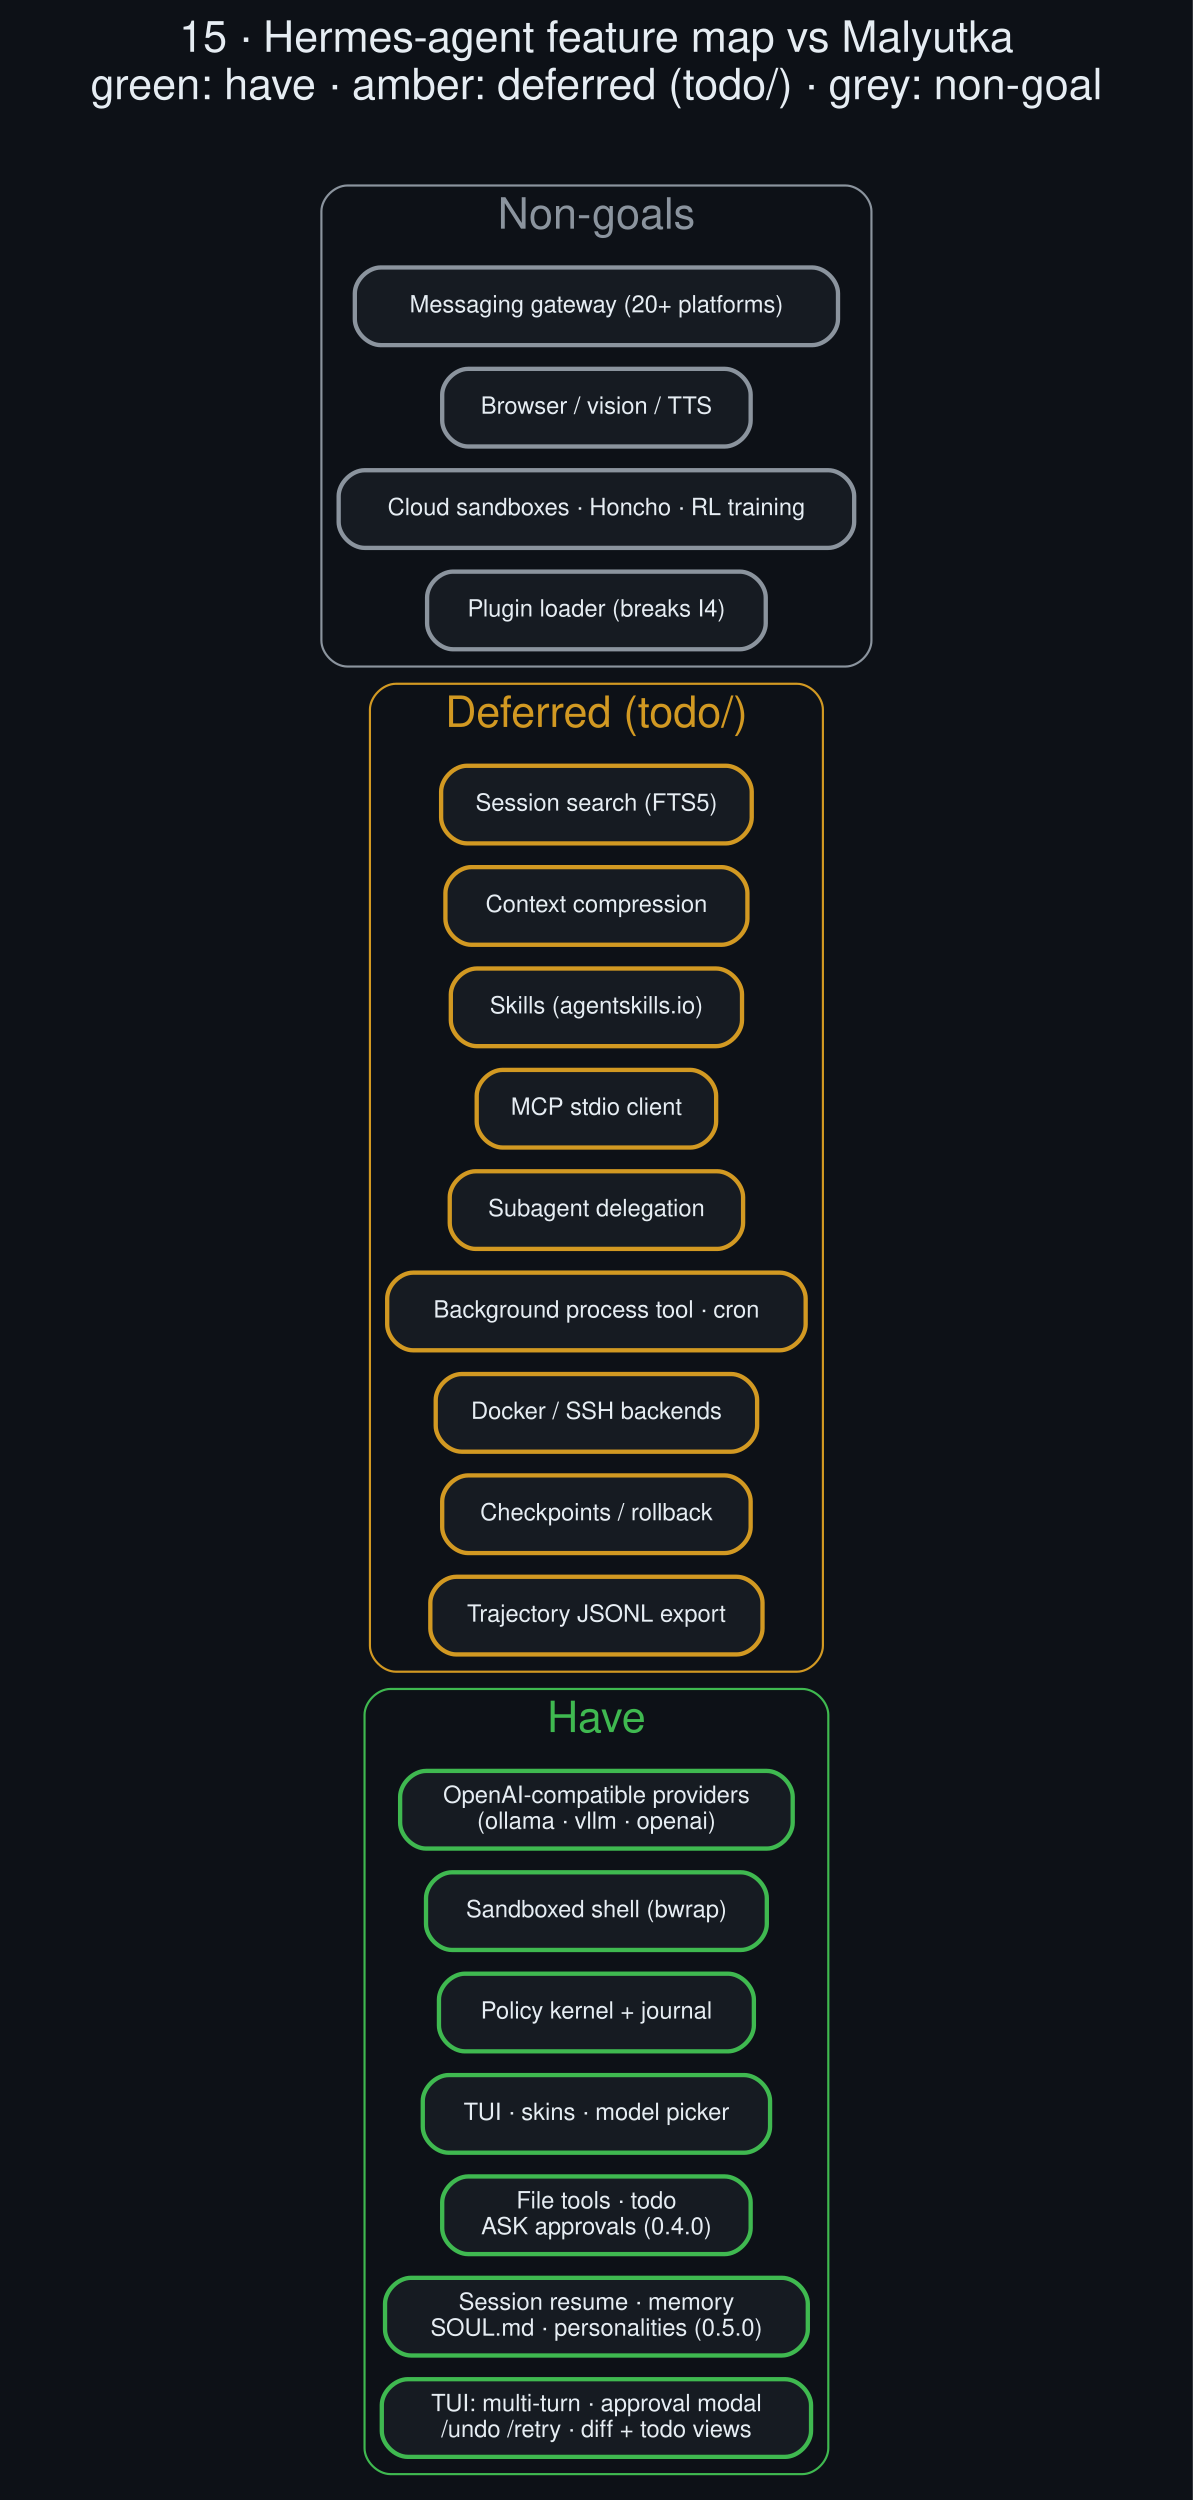
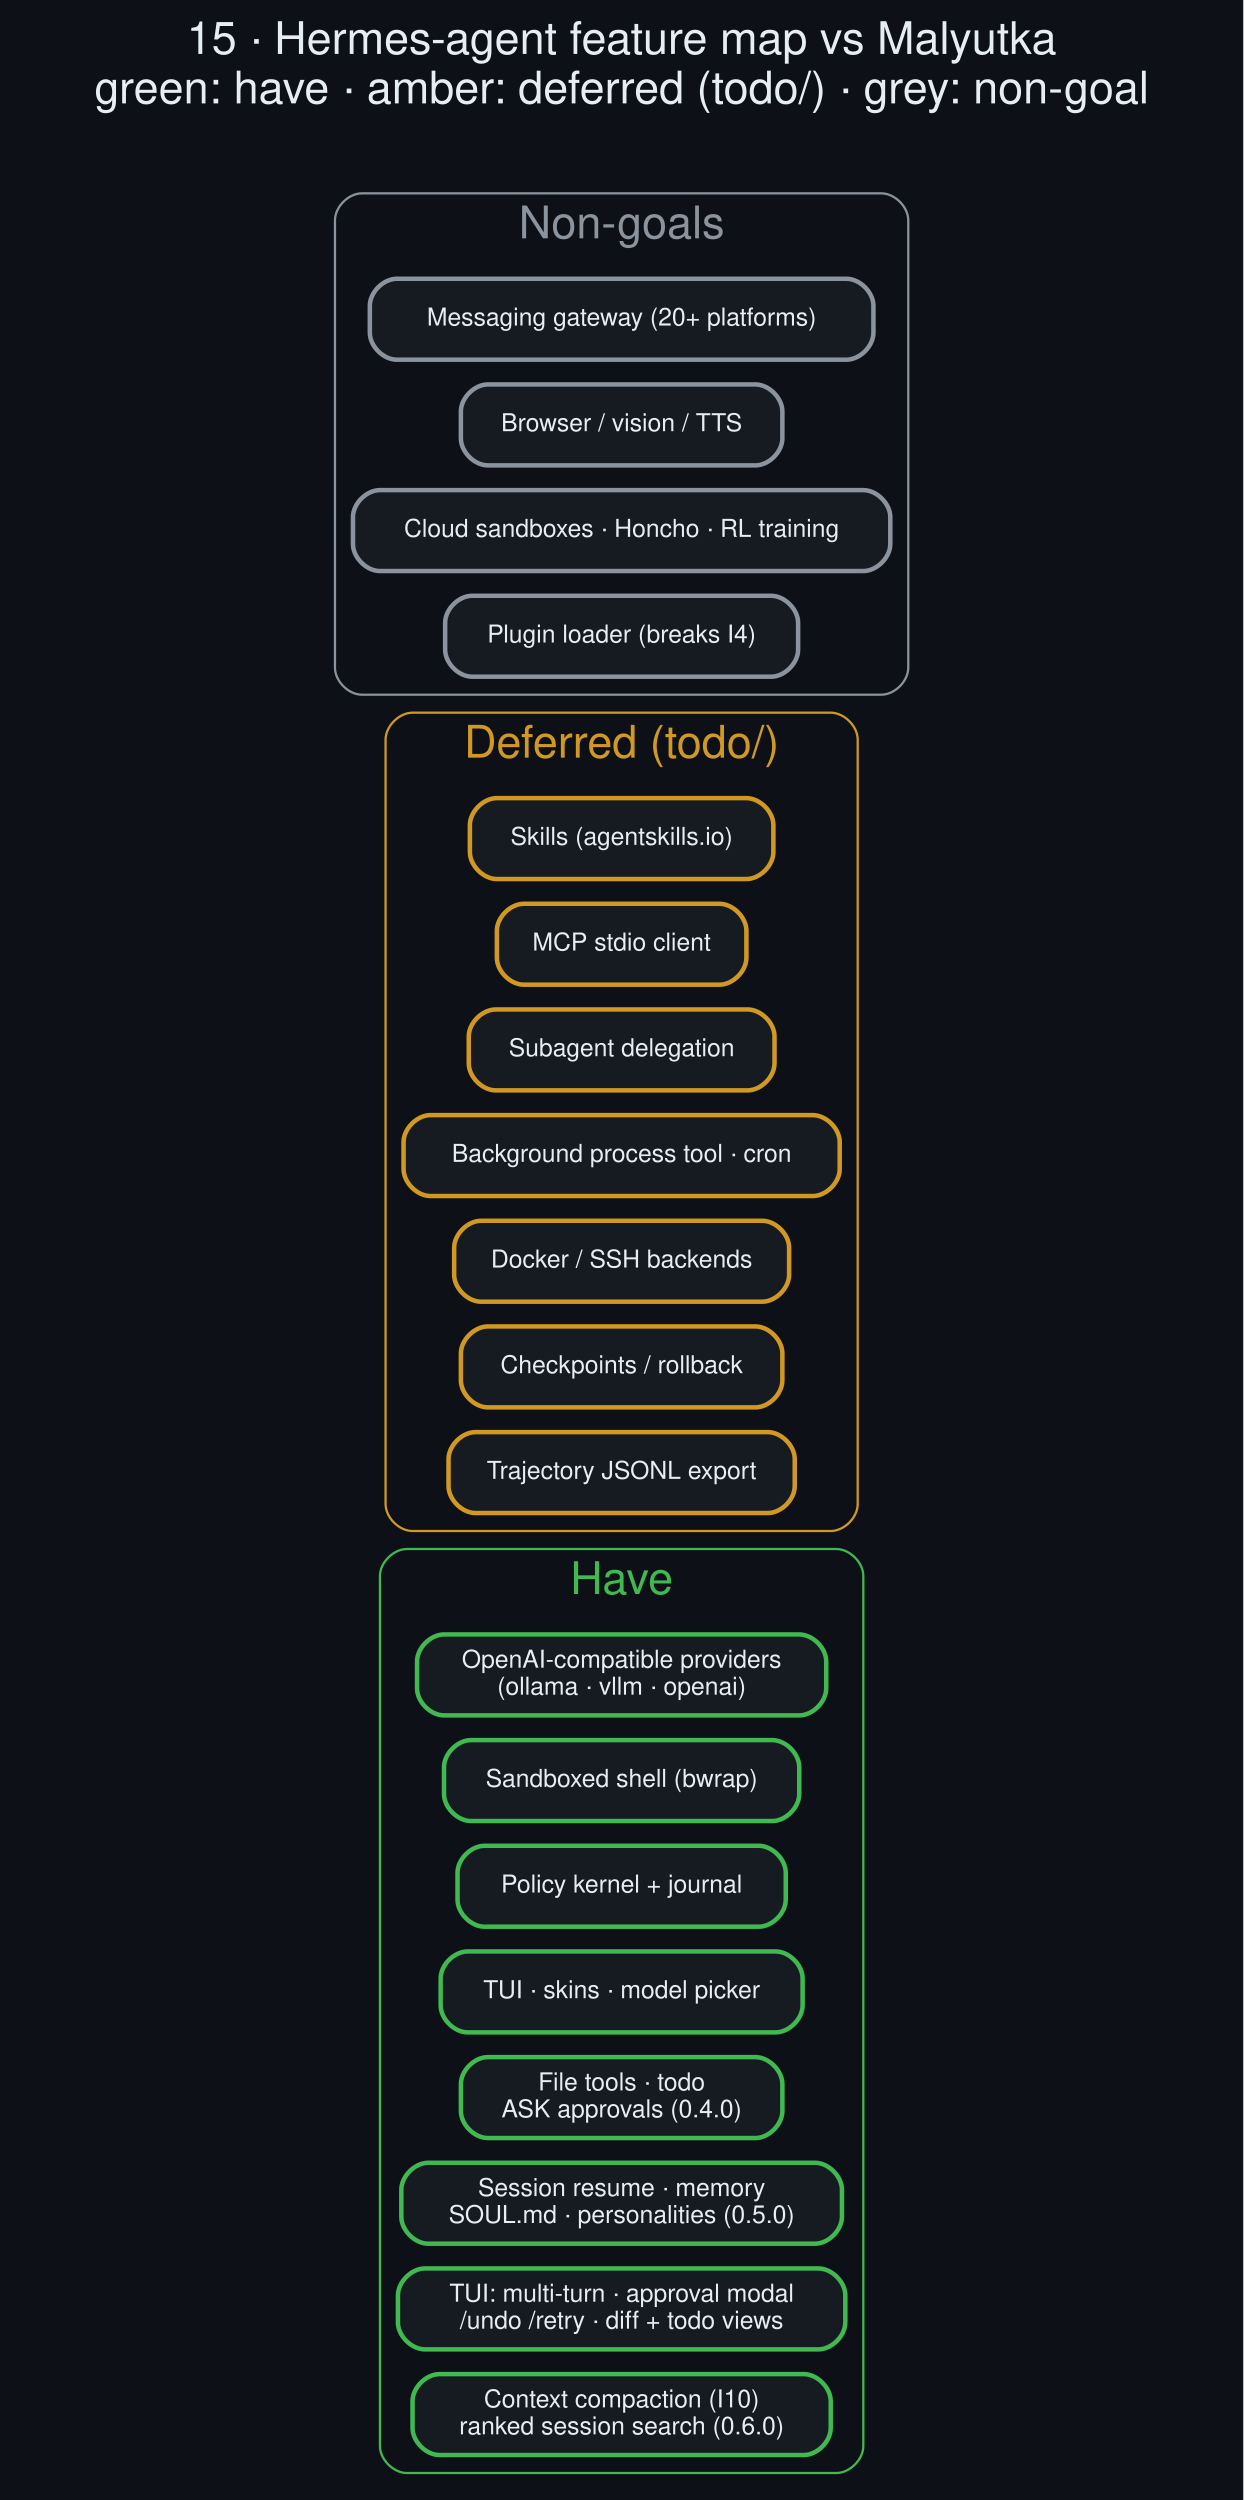
- <svg xmlns="http://www.w3.org/2000/svg" width="553pt" height="1159pt" viewBox="0.00 0.00 553.00 1159.00">
-   <g id="graph0" class="graph" transform="scale(1 1) rotate(0) translate(4 1155)">
-     <polygon fill="#0d1117" stroke="transparent" points="-4,4 -4,-1155 549,-1155 549,4 -4,4" />
-     <text text-anchor="middle" x="272.5" y="-1131" font-family="Helvetica,sans-Serif" font-size="20.00" fill="#e6edf3">15 · Hermes-agent feature map vs Malyutka</text>
-     <text text-anchor="middle" x="272.5" y="-1109" font-family="Helvetica,sans-Serif" font-size="20.00" fill="#e6edf3">green: have · amber: deferred (todo/) · grey: non-goal</text>
-     <text text-anchor="middle" x="272.5" y="-1087" font-family="Helvetica,sans-Serif" font-size="20.00" fill="#e6edf3"> </text>
+ <svg xmlns="http://www.w3.org/2000/svg" width="553pt" height="1112pt" viewBox="0.00 0.00 553.00 1112.00">
+   <g id="graph0" class="graph" transform="scale(1 1) rotate(0) translate(4 1108)">
+     <polygon fill="#0d1117" stroke="transparent" points="-4,4 -4,-1108 549,-1108 549,4 -4,4" />
+     <text text-anchor="middle" x="272.5" y="-1084" font-family="Helvetica,sans-Serif" font-size="20.00" fill="#e6edf3">15 · Hermes-agent feature map vs Malyutka</text>
+     <text text-anchor="middle" x="272.5" y="-1062" font-family="Helvetica,sans-Serif" font-size="20.00" fill="#e6edf3">green: have · amber: deferred (todo/) · grey: non-goal</text>
+     <text text-anchor="middle" x="272.5" y="-1040" font-family="Helvetica,sans-Serif" font-size="20.00" fill="#e6edf3"> </text>
    <g id="clust1" class="cluster">
-       <path fill="#0d1117" stroke="#3fb950" d="M177,-8C177,-8 368,-8 368,-8 374,-8 380,-14 380,-20 380,-20 380,-360 380,-360 380,-366 374,-372 368,-372 368,-372 177,-372 177,-372 171,-372 165,-366 165,-360 165,-360 165,-20 165,-20 165,-14 171,-8 177,-8" />
-       <text text-anchor="middle" x="272.5" y="-352" font-family="Helvetica,sans-Serif" font-size="20.00" fill="#3fb950">Have</text>
+       <path fill="#0d1117" stroke="#3fb950" d="M177,-8C177,-8 368,-8 368,-8 374,-8 380,-14 380,-20 380,-20 380,-407 380,-407 380,-413 374,-419 368,-419 368,-419 177,-419 177,-419 171,-419 165,-413 165,-407 165,-407 165,-20 165,-20 165,-14 171,-8 177,-8" />
+       <text text-anchor="middle" x="272.5" y="-399" font-family="Helvetica,sans-Serif" font-size="20.00" fill="#3fb950">Have</text>
    </g>
    <g id="clust2" class="cluster">
-       <path fill="#0d1117" stroke="#d29922" d="M179.5,-380C179.5,-380 365.5,-380 365.5,-380 371.5,-380 377.5,-386 377.5,-392 377.5,-392 377.5,-826 377.5,-826 377.5,-832 371.5,-838 365.5,-838 365.5,-838 179.5,-838 179.5,-838 173.5,-838 167.5,-832 167.5,-826 167.5,-826 167.5,-392 167.5,-392 167.5,-386 173.5,-380 179.5,-380" />
-       <text text-anchor="middle" x="272.5" y="-818" font-family="Helvetica,sans-Serif" font-size="20.00" fill="#d29922">Deferred (todo/)</text>
+       <path fill="#0d1117" stroke="#d29922" d="M179.5,-427C179.5,-427 365.5,-427 365.5,-427 371.5,-427 377.5,-433 377.5,-439 377.5,-439 377.5,-779 377.5,-779 377.5,-785 371.5,-791 365.5,-791 365.5,-791 179.5,-791 179.5,-791 173.5,-791 167.5,-785 167.5,-779 167.5,-779 167.5,-439 167.5,-439 167.5,-433 173.5,-427 179.5,-427" />
+       <text text-anchor="middle" x="272.5" y="-771" font-family="Helvetica,sans-Serif" font-size="20.00" fill="#d29922">Deferred (todo/)</text>
    </g>
    <g id="clust3" class="cluster">
-       <path fill="#0d1117" stroke="#8b949e" d="M157,-846C157,-846 388,-846 388,-846 394,-846 400,-852 400,-858 400,-858 400,-1057 400,-1057 400,-1063 394,-1069 388,-1069 388,-1069 157,-1069 157,-1069 151,-1069 145,-1063 145,-1057 145,-1057 145,-858 145,-858 145,-852 151,-846 157,-846" />
-       <text text-anchor="middle" x="272.5" y="-1049" font-family="Helvetica,sans-Serif" font-size="20.00" fill="#8b949e">Non-goals</text>
+       <path fill="#0d1117" stroke="#8b949e" d="M157,-799C157,-799 388,-799 388,-799 394,-799 400,-805 400,-811 400,-811 400,-1010 400,-1010 400,-1016 394,-1022 388,-1022 388,-1022 157,-1022 157,-1022 151,-1022 145,-1016 145,-1010 145,-1010 145,-811 145,-811 145,-805 151,-799 157,-799" />
+       <text text-anchor="middle" x="272.5" y="-1002" font-family="Helvetica,sans-Serif" font-size="20.00" fill="#8b949e">Non-goals</text>
    </g>
    <g id="node1" class="node">
-       <path fill="#161b22" stroke="#3fb950" stroke-width="2" d="M351.5,-334C351.5,-334 193.5,-334 193.5,-334 187.5,-334 181.5,-328 181.5,-322 181.5,-322 181.5,-310 181.5,-310 181.5,-304 187.5,-298 193.5,-298 193.5,-298 351.5,-298 351.5,-298 357.5,-298 363.5,-304 363.5,-310 363.5,-310 363.5,-322 363.5,-322 363.5,-328 357.5,-334 351.5,-334" />
-       <text text-anchor="middle" x="272.5" y="-319.2" font-family="Helvetica,sans-Serif" font-size="11.00" fill="#e6edf3">OpenAI-compatible providers</text>
-       <text text-anchor="middle" x="272.5" y="-307.2" font-family="Helvetica,sans-Serif" font-size="11.00" fill="#e6edf3">(ollama · vllm · openai)</text>
+       <path fill="#161b22" stroke="#3fb950" stroke-width="2" d="M351.5,-381C351.5,-381 193.5,-381 193.5,-381 187.5,-381 181.5,-375 181.5,-369 181.5,-369 181.5,-357 181.5,-357 181.5,-351 187.5,-345 193.5,-345 193.5,-345 351.5,-345 351.5,-345 357.5,-345 363.5,-351 363.5,-357 363.5,-357 363.5,-369 363.5,-369 363.5,-375 357.5,-381 351.5,-381" />
+       <text text-anchor="middle" x="272.5" y="-366.2" font-family="Helvetica,sans-Serif" font-size="11.00" fill="#e6edf3">OpenAI-compatible providers</text>
+       <text text-anchor="middle" x="272.5" y="-354.2" font-family="Helvetica,sans-Serif" font-size="11.00" fill="#e6edf3">(ollama · vllm · openai)</text>
    </g>
    <g id="node2" class="node">
-       <path fill="#161b22" stroke="#3fb950" stroke-width="2" d="M339.5,-287C339.5,-287 205.5,-287 205.5,-287 199.5,-287 193.5,-281 193.5,-275 193.5,-275 193.5,-263 193.5,-263 193.5,-257 199.5,-251 205.5,-251 205.5,-251 339.5,-251 339.5,-251 345.5,-251 351.5,-257 351.5,-263 351.5,-263 351.5,-275 351.5,-275 351.5,-281 345.5,-287 339.5,-287" />
-       <text text-anchor="middle" x="272.5" y="-266.2" font-family="Helvetica,sans-Serif" font-size="11.00" fill="#e6edf3">Sandboxed shell (bwrap)</text>
+       <path fill="#161b22" stroke="#3fb950" stroke-width="2" d="M339.5,-334C339.5,-334 205.5,-334 205.5,-334 199.5,-334 193.5,-328 193.5,-322 193.5,-322 193.5,-310 193.5,-310 193.5,-304 199.5,-298 205.5,-298 205.5,-298 339.5,-298 339.5,-298 345.5,-298 351.5,-304 351.5,-310 351.5,-310 351.5,-322 351.5,-322 351.5,-328 345.5,-334 339.5,-334" />
+       <text text-anchor="middle" x="272.5" y="-313.2" font-family="Helvetica,sans-Serif" font-size="11.00" fill="#e6edf3">Sandboxed shell (bwrap)</text>
    </g>
    <g id="node3" class="node">
-       <path fill="#161b22" stroke="#3fb950" stroke-width="2" d="M333.5,-240C333.5,-240 211.5,-240 211.5,-240 205.5,-240 199.5,-234 199.5,-228 199.5,-228 199.5,-216 199.5,-216 199.5,-210 205.5,-204 211.5,-204 211.5,-204 333.5,-204 333.5,-204 339.5,-204 345.5,-210 345.5,-216 345.5,-216 345.5,-228 345.5,-228 345.5,-234 339.5,-240 333.5,-240" />
-       <text text-anchor="middle" x="272.5" y="-219.2" font-family="Helvetica,sans-Serif" font-size="11.00" fill="#e6edf3">Policy kernel + journal</text>
+       <path fill="#161b22" stroke="#3fb950" stroke-width="2" d="M333.5,-287C333.5,-287 211.5,-287 211.5,-287 205.5,-287 199.5,-281 199.5,-275 199.5,-275 199.5,-263 199.5,-263 199.5,-257 205.5,-251 211.5,-251 211.5,-251 333.5,-251 333.5,-251 339.5,-251 345.5,-257 345.5,-263 345.5,-263 345.5,-275 345.5,-275 345.5,-281 339.5,-287 333.5,-287" />
+       <text text-anchor="middle" x="272.5" y="-266.2" font-family="Helvetica,sans-Serif" font-size="11.00" fill="#e6edf3">Policy kernel + journal</text>
    </g>
    <g id="node4" class="node">
-       <path fill="#161b22" stroke="#3fb950" stroke-width="2" d="M341,-193C341,-193 204,-193 204,-193 198,-193 192,-187 192,-181 192,-181 192,-169 192,-169 192,-163 198,-157 204,-157 204,-157 341,-157 341,-157 347,-157 353,-163 353,-169 353,-169 353,-181 353,-181 353,-187 347,-193 341,-193" />
-       <text text-anchor="middle" x="272.5" y="-172.2" font-family="Helvetica,sans-Serif" font-size="11.00" fill="#e6edf3">TUI · skins · model picker</text>
+       <path fill="#161b22" stroke="#3fb950" stroke-width="2" d="M341,-240C341,-240 204,-240 204,-240 198,-240 192,-234 192,-228 192,-228 192,-216 192,-216 192,-210 198,-204 204,-204 204,-204 341,-204 341,-204 347,-204 353,-210 353,-216 353,-216 353,-228 353,-228 353,-234 347,-240 341,-240" />
+       <text text-anchor="middle" x="272.5" y="-219.2" font-family="Helvetica,sans-Serif" font-size="11.00" fill="#e6edf3">TUI · skins · model picker</text>
    </g>
    <g id="node5" class="node">
-       <path fill="#161b22" stroke="#3fb950" stroke-width="2" d="M332,-146C332,-146 213,-146 213,-146 207,-146 201,-140 201,-134 201,-134 201,-122 201,-122 201,-116 207,-110 213,-110 213,-110 332,-110 332,-110 338,-110 344,-116 344,-122 344,-122 344,-134 344,-134 344,-140 338,-146 332,-146" />
-       <text text-anchor="middle" x="272.5" y="-131.2" font-family="Helvetica,sans-Serif" font-size="11.00" fill="#e6edf3">File tools · todo</text>
-       <text text-anchor="middle" x="272.5" y="-119.2" font-family="Helvetica,sans-Serif" font-size="11.00" fill="#e6edf3">ASK approvals (0.4.0)</text>
+       <path fill="#161b22" stroke="#3fb950" stroke-width="2" d="M332,-193C332,-193 213,-193 213,-193 207,-193 201,-187 201,-181 201,-181 201,-169 201,-169 201,-163 207,-157 213,-157 213,-157 332,-157 332,-157 338,-157 344,-163 344,-169 344,-169 344,-181 344,-181 344,-187 338,-193 332,-193" />
+       <text text-anchor="middle" x="272.5" y="-178.2" font-family="Helvetica,sans-Serif" font-size="11.00" fill="#e6edf3">File tools · todo</text>
+       <text text-anchor="middle" x="272.5" y="-166.2" font-family="Helvetica,sans-Serif" font-size="11.00" fill="#e6edf3">ASK approvals (0.4.0)</text>
    </g>
    <g id="node6" class="node">
-       <path fill="#161b22" stroke="#3fb950" stroke-width="2" d="M358.5,-99C358.5,-99 186.5,-99 186.5,-99 180.5,-99 174.5,-93 174.5,-87 174.5,-87 174.5,-75 174.5,-75 174.5,-69 180.5,-63 186.5,-63 186.5,-63 358.5,-63 358.5,-63 364.5,-63 370.5,-69 370.5,-75 370.5,-75 370.5,-87 370.5,-87 370.5,-93 364.5,-99 358.5,-99" />
-       <text text-anchor="middle" x="272.5" y="-84.2" font-family="Helvetica,sans-Serif" font-size="11.00" fill="#e6edf3">Session resume · memory</text>
-       <text text-anchor="middle" x="272.5" y="-72.2" font-family="Helvetica,sans-Serif" font-size="11.00" fill="#e6edf3">SOUL.md · personalities (0.5.0)</text>
+       <path fill="#161b22" stroke="#3fb950" stroke-width="2" d="M358.5,-146C358.5,-146 186.5,-146 186.5,-146 180.5,-146 174.5,-140 174.5,-134 174.5,-134 174.5,-122 174.5,-122 174.5,-116 180.5,-110 186.5,-110 186.5,-110 358.5,-110 358.5,-110 364.5,-110 370.5,-116 370.5,-122 370.5,-122 370.5,-134 370.5,-134 370.5,-140 364.5,-146 358.5,-146" />
+       <text text-anchor="middle" x="272.5" y="-131.2" font-family="Helvetica,sans-Serif" font-size="11.00" fill="#e6edf3">Session resume · memory</text>
+       <text text-anchor="middle" x="272.5" y="-119.2" font-family="Helvetica,sans-Serif" font-size="11.00" fill="#e6edf3">SOUL.md · personalities (0.5.0)</text>
    </g>
    <g id="node7" class="node">
-       <path fill="#161b22" stroke="#3fb950" stroke-width="2" d="M360,-52C360,-52 185,-52 185,-52 179,-52 173,-46 173,-40 173,-40 173,-28 173,-28 173,-22 179,-16 185,-16 185,-16 360,-16 360,-16 366,-16 372,-22 372,-28 372,-28 372,-40 372,-40 372,-46 366,-52 360,-52" />
-       <text text-anchor="middle" x="272.5" y="-37.2" font-family="Helvetica,sans-Serif" font-size="11.00" fill="#e6edf3">TUI: multi-turn · approval modal</text>
-       <text text-anchor="middle" x="272.5" y="-25.2" font-family="Helvetica,sans-Serif" font-size="11.00" fill="#e6edf3">/undo /retry · diff + todo views</text>
+       <path fill="#161b22" stroke="#3fb950" stroke-width="2" d="M360,-99C360,-99 185,-99 185,-99 179,-99 173,-93 173,-87 173,-87 173,-75 173,-75 173,-69 179,-63 185,-63 185,-63 360,-63 360,-63 366,-63 372,-69 372,-75 372,-75 372,-87 372,-87 372,-93 366,-99 360,-99" />
+       <text text-anchor="middle" x="272.5" y="-84.2" font-family="Helvetica,sans-Serif" font-size="11.00" fill="#e6edf3">TUI: multi-turn · approval modal</text>
+       <text text-anchor="middle" x="272.5" y="-72.2" font-family="Helvetica,sans-Serif" font-size="11.00" fill="#e6edf3">/undo /retry · diff + todo views</text>
    </g>
    <g id="node8" class="node">
-       <path fill="#161b22" stroke="#d29922" stroke-width="2" d="M332.5,-800C332.5,-800 212.5,-800 212.5,-800 206.5,-800 200.5,-794 200.5,-788 200.5,-788 200.5,-776 200.5,-776 200.5,-770 206.5,-764 212.5,-764 212.5,-764 332.5,-764 332.5,-764 338.5,-764 344.5,-770 344.5,-776 344.5,-776 344.5,-788 344.5,-788 344.5,-794 338.5,-800 332.5,-800" />
-       <text text-anchor="middle" x="272.5" y="-779.2" font-family="Helvetica,sans-Serif" font-size="11.00" fill="#e6edf3">Session search (FTS5)</text>
+       <path fill="#161b22" stroke="#3fb950" stroke-width="2" d="M353.5,-52C353.5,-52 191.5,-52 191.5,-52 185.5,-52 179.5,-46 179.5,-40 179.5,-40 179.5,-28 179.5,-28 179.5,-22 185.5,-16 191.5,-16 191.5,-16 353.5,-16 353.5,-16 359.5,-16 365.5,-22 365.5,-28 365.5,-28 365.5,-40 365.5,-40 365.5,-46 359.5,-52 353.5,-52" />
+       <text text-anchor="middle" x="272.5" y="-37.2" font-family="Helvetica,sans-Serif" font-size="11.00" fill="#e6edf3">Context compaction (I10)</text>
+       <text text-anchor="middle" x="272.5" y="-25.2" font-family="Helvetica,sans-Serif" font-size="11.00" fill="#e6edf3">ranked session search (0.6.0)</text>
    </g>
    <g id="node9" class="node">
-       <path fill="#161b22" stroke="#d29922" stroke-width="2" d="M330.5,-753C330.5,-753 214.5,-753 214.5,-753 208.5,-753 202.5,-747 202.5,-741 202.5,-741 202.5,-729 202.5,-729 202.5,-723 208.5,-717 214.5,-717 214.5,-717 330.5,-717 330.5,-717 336.5,-717 342.5,-723 342.5,-729 342.5,-729 342.5,-741 342.5,-741 342.5,-747 336.5,-753 330.5,-753" />
-       <text text-anchor="middle" x="272.5" y="-732.2" font-family="Helvetica,sans-Serif" font-size="11.00" fill="#e6edf3">Context compression</text>
+       <path fill="#161b22" stroke="#d29922" stroke-width="2" d="M328,-753C328,-753 217,-753 217,-753 211,-753 205,-747 205,-741 205,-741 205,-729 205,-729 205,-723 211,-717 217,-717 217,-717 328,-717 328,-717 334,-717 340,-723 340,-729 340,-729 340,-741 340,-741 340,-747 334,-753 328,-753" />
+       <text text-anchor="middle" x="272.5" y="-732.2" font-family="Helvetica,sans-Serif" font-size="11.00" fill="#e6edf3">Skills (agentskills.io)</text>
    </g>
    <g id="node10" class="node">
-       <path fill="#161b22" stroke="#d29922" stroke-width="2" d="M328,-706C328,-706 217,-706 217,-706 211,-706 205,-700 205,-694 205,-694 205,-682 205,-682 205,-676 211,-670 217,-670 217,-670 328,-670 328,-670 334,-670 340,-676 340,-682 340,-682 340,-694 340,-694 340,-700 334,-706 328,-706" />
-       <text text-anchor="middle" x="272.5" y="-685.2" font-family="Helvetica,sans-Serif" font-size="11.00" fill="#e6edf3">Skills (agentskills.io)</text>
+       <path fill="#161b22" stroke="#d29922" stroke-width="2" d="M316,-706C316,-706 229,-706 229,-706 223,-706 217,-700 217,-694 217,-694 217,-682 217,-682 217,-676 223,-670 229,-670 229,-670 316,-670 316,-670 322,-670 328,-676 328,-682 328,-682 328,-694 328,-694 328,-700 322,-706 316,-706" />
+       <text text-anchor="middle" x="272.5" y="-685.2" font-family="Helvetica,sans-Serif" font-size="11.00" fill="#e6edf3">MCP stdio client</text>
    </g>
    <g id="node11" class="node">
-       <path fill="#161b22" stroke="#d29922" stroke-width="2" d="M316,-659C316,-659 229,-659 229,-659 223,-659 217,-653 217,-647 217,-647 217,-635 217,-635 217,-629 223,-623 229,-623 229,-623 316,-623 316,-623 322,-623 328,-629 328,-635 328,-635 328,-647 328,-647 328,-653 322,-659 316,-659" />
-       <text text-anchor="middle" x="272.5" y="-638.2" font-family="Helvetica,sans-Serif" font-size="11.00" fill="#e6edf3">MCP stdio client</text>
+       <path fill="#161b22" stroke="#d29922" stroke-width="2" d="M328.5,-659C328.5,-659 216.5,-659 216.5,-659 210.5,-659 204.5,-653 204.5,-647 204.5,-647 204.5,-635 204.5,-635 204.5,-629 210.5,-623 216.5,-623 216.5,-623 328.5,-623 328.5,-623 334.5,-623 340.5,-629 340.5,-635 340.5,-635 340.5,-647 340.5,-647 340.5,-653 334.5,-659 328.5,-659" />
+       <text text-anchor="middle" x="272.5" y="-638.2" font-family="Helvetica,sans-Serif" font-size="11.00" fill="#e6edf3">Subagent delegation</text>
    </g>
    <g id="node12" class="node">
-       <path fill="#161b22" stroke="#d29922" stroke-width="2" d="M328.5,-612C328.5,-612 216.5,-612 216.5,-612 210.5,-612 204.5,-606 204.5,-600 204.5,-600 204.5,-588 204.5,-588 204.5,-582 210.5,-576 216.5,-576 216.5,-576 328.5,-576 328.5,-576 334.5,-576 340.5,-582 340.5,-588 340.5,-588 340.5,-600 340.5,-600 340.5,-606 334.5,-612 328.5,-612" />
-       <text text-anchor="middle" x="272.5" y="-591.2" font-family="Helvetica,sans-Serif" font-size="11.00" fill="#e6edf3">Subagent delegation</text>
+       <path fill="#161b22" stroke="#d29922" stroke-width="2" d="M357.5,-612C357.5,-612 187.5,-612 187.5,-612 181.5,-612 175.5,-606 175.5,-600 175.5,-600 175.5,-588 175.5,-588 175.5,-582 181.5,-576 187.5,-576 187.5,-576 357.5,-576 357.5,-576 363.5,-576 369.5,-582 369.5,-588 369.5,-588 369.5,-600 369.5,-600 369.5,-606 363.5,-612 357.5,-612" />
+       <text text-anchor="middle" x="272.5" y="-591.2" font-family="Helvetica,sans-Serif" font-size="11.00" fill="#e6edf3">Background process tool · cron</text>
    </g>
    <g id="node13" class="node">
-       <path fill="#161b22" stroke="#d29922" stroke-width="2" d="M357.5,-565C357.5,-565 187.5,-565 187.5,-565 181.5,-565 175.5,-559 175.5,-553 175.5,-553 175.5,-541 175.5,-541 175.5,-535 181.5,-529 187.5,-529 187.5,-529 357.5,-529 357.5,-529 363.5,-529 369.5,-535 369.5,-541 369.5,-541 369.5,-553 369.5,-553 369.5,-559 363.5,-565 357.5,-565" />
-       <text text-anchor="middle" x="272.5" y="-544.2" font-family="Helvetica,sans-Serif" font-size="11.00" fill="#e6edf3">Background process tool · cron</text>
+       <path fill="#161b22" stroke="#d29922" stroke-width="2" d="M335,-565C335,-565 210,-565 210,-565 204,-565 198,-559 198,-553 198,-553 198,-541 198,-541 198,-535 204,-529 210,-529 210,-529 335,-529 335,-529 341,-529 347,-535 347,-541 347,-541 347,-553 347,-553 347,-559 341,-565 335,-565" />
+       <text text-anchor="middle" x="272.5" y="-544.2" font-family="Helvetica,sans-Serif" font-size="11.00" fill="#e6edf3">Docker / SSH backends</text>
    </g>
    <g id="node14" class="node">
-       <path fill="#161b22" stroke="#d29922" stroke-width="2" d="M335,-518C335,-518 210,-518 210,-518 204,-518 198,-512 198,-506 198,-506 198,-494 198,-494 198,-488 204,-482 210,-482 210,-482 335,-482 335,-482 341,-482 347,-488 347,-494 347,-494 347,-506 347,-506 347,-512 341,-518 335,-518" />
-       <text text-anchor="middle" x="272.5" y="-497.2" font-family="Helvetica,sans-Serif" font-size="11.00" fill="#e6edf3">Docker / SSH backends</text>
+       <path fill="#161b22" stroke="#d29922" stroke-width="2" d="M332,-518C332,-518 213,-518 213,-518 207,-518 201,-512 201,-506 201,-506 201,-494 201,-494 201,-488 207,-482 213,-482 213,-482 332,-482 332,-482 338,-482 344,-488 344,-494 344,-494 344,-506 344,-506 344,-512 338,-518 332,-518" />
+       <text text-anchor="middle" x="272.5" y="-497.2" font-family="Helvetica,sans-Serif" font-size="11.00" fill="#e6edf3">Checkpoints / rollback</text>
    </g>
    <g id="node15" class="node">
-       <path fill="#161b22" stroke="#d29922" stroke-width="2" d="M332,-471C332,-471 213,-471 213,-471 207,-471 201,-465 201,-459 201,-459 201,-447 201,-447 201,-441 207,-435 213,-435 213,-435 332,-435 332,-435 338,-435 344,-441 344,-447 344,-447 344,-459 344,-459 344,-465 338,-471 332,-471" />
-       <text text-anchor="middle" x="272.5" y="-450.2" font-family="Helvetica,sans-Serif" font-size="11.00" fill="#e6edf3">Checkpoints / rollback</text>
+       <path fill="#161b22" stroke="#d29922" stroke-width="2" d="M337.5,-471C337.5,-471 207.5,-471 207.5,-471 201.5,-471 195.5,-465 195.5,-459 195.5,-459 195.5,-447 195.5,-447 195.5,-441 201.5,-435 207.5,-435 207.5,-435 337.5,-435 337.5,-435 343.5,-435 349.5,-441 349.5,-447 349.5,-447 349.5,-459 349.5,-459 349.5,-465 343.5,-471 337.5,-471" />
+       <text text-anchor="middle" x="272.5" y="-450.2" font-family="Helvetica,sans-Serif" font-size="11.00" fill="#e6edf3">Trajectory JSONL export</text>
    </g>
    <g id="node16" class="node">
-       <path fill="#161b22" stroke="#d29922" stroke-width="2" d="M337.5,-424C337.5,-424 207.5,-424 207.5,-424 201.5,-424 195.5,-418 195.5,-412 195.5,-412 195.5,-400 195.5,-400 195.5,-394 201.5,-388 207.5,-388 207.5,-388 337.5,-388 337.5,-388 343.5,-388 349.5,-394 349.5,-400 349.5,-400 349.5,-412 349.5,-412 349.5,-418 343.5,-424 337.5,-424" />
-       <text text-anchor="middle" x="272.5" y="-403.2" font-family="Helvetica,sans-Serif" font-size="11.00" fill="#e6edf3">Trajectory JSONL export</text>
+       <path fill="#161b22" stroke="#8b949e" stroke-width="2" d="M372.5,-984C372.5,-984 172.5,-984 172.5,-984 166.5,-984 160.5,-978 160.5,-972 160.5,-972 160.5,-960 160.5,-960 160.5,-954 166.5,-948 172.5,-948 172.5,-948 372.5,-948 372.5,-948 378.5,-948 384.5,-954 384.5,-960 384.5,-960 384.5,-972 384.5,-972 384.5,-978 378.5,-984 372.5,-984" />
+       <text text-anchor="middle" x="272.5" y="-963.2" font-family="Helvetica,sans-Serif" font-size="11.00" fill="#e6edf3">Messaging gateway (20+ platforms)</text>
    </g>
    <g id="node17" class="node">
-       <path fill="#161b22" stroke="#8b949e" stroke-width="2" d="M372.5,-1031C372.5,-1031 172.5,-1031 172.5,-1031 166.5,-1031 160.5,-1025 160.5,-1019 160.5,-1019 160.5,-1007 160.5,-1007 160.5,-1001 166.5,-995 172.5,-995 172.5,-995 372.5,-995 372.5,-995 378.5,-995 384.5,-1001 384.5,-1007 384.5,-1007 384.5,-1019 384.5,-1019 384.5,-1025 378.5,-1031 372.5,-1031" />
-       <text text-anchor="middle" x="272.5" y="-1010.2" font-family="Helvetica,sans-Serif" font-size="11.00" fill="#e6edf3">Messaging gateway (20+ platforms)</text>
+       <path fill="#161b22" stroke="#8b949e" stroke-width="2" d="M332,-937C332,-937 213,-937 213,-937 207,-937 201,-931 201,-925 201,-925 201,-913 201,-913 201,-907 207,-901 213,-901 213,-901 332,-901 332,-901 338,-901 344,-907 344,-913 344,-913 344,-925 344,-925 344,-931 338,-937 332,-937" />
+       <text text-anchor="middle" x="272.5" y="-916.2" font-family="Helvetica,sans-Serif" font-size="11.00" fill="#e6edf3">Browser / vision / TTS</text>
    </g>
    <g id="node18" class="node">
-       <path fill="#161b22" stroke="#8b949e" stroke-width="2" d="M332,-984C332,-984 213,-984 213,-984 207,-984 201,-978 201,-972 201,-972 201,-960 201,-960 201,-954 207,-948 213,-948 213,-948 332,-948 332,-948 338,-948 344,-954 344,-960 344,-960 344,-972 344,-972 344,-978 338,-984 332,-984" />
-       <text text-anchor="middle" x="272.5" y="-963.2" font-family="Helvetica,sans-Serif" font-size="11.00" fill="#e6edf3">Browser / vision / TTS</text>
+       <path fill="#161b22" stroke="#8b949e" stroke-width="2" d="M380,-890C380,-890 165,-890 165,-890 159,-890 153,-884 153,-878 153,-878 153,-866 153,-866 153,-860 159,-854 165,-854 165,-854 380,-854 380,-854 386,-854 392,-860 392,-866 392,-866 392,-878 392,-878 392,-884 386,-890 380,-890" />
+       <text text-anchor="middle" x="272.5" y="-869.2" font-family="Helvetica,sans-Serif" font-size="11.00" fill="#e6edf3">Cloud sandboxes · Honcho · RL training</text>
    </g>
    <g id="node19" class="node">
-       <path fill="#161b22" stroke="#8b949e" stroke-width="2" d="M380,-937C380,-937 165,-937 165,-937 159,-937 153,-931 153,-925 153,-925 153,-913 153,-913 153,-907 159,-901 165,-901 165,-901 380,-901 380,-901 386,-901 392,-907 392,-913 392,-913 392,-925 392,-925 392,-931 386,-937 380,-937" />
-       <text text-anchor="middle" x="272.5" y="-916.2" font-family="Helvetica,sans-Serif" font-size="11.00" fill="#e6edf3">Cloud sandboxes · Honcho · RL training</text>
-     </g>
-     <g id="node20" class="node">
-       <path fill="#161b22" stroke="#8b949e" stroke-width="2" d="M339,-890C339,-890 206,-890 206,-890 200,-890 194,-884 194,-878 194,-878 194,-866 194,-866 194,-860 200,-854 206,-854 206,-854 339,-854 339,-854 345,-854 351,-860 351,-866 351,-866 351,-878 351,-878 351,-884 345,-890 339,-890" />
-       <text text-anchor="middle" x="272.5" y="-869.2" font-family="Helvetica,sans-Serif" font-size="11.00" fill="#e6edf3">Plugin loader (breaks I4)</text>
+       <path fill="#161b22" stroke="#8b949e" stroke-width="2" d="M339,-843C339,-843 206,-843 206,-843 200,-843 194,-837 194,-831 194,-831 194,-819 194,-819 194,-813 200,-807 206,-807 206,-807 339,-807 339,-807 345,-807 351,-813 351,-819 351,-819 351,-831 351,-831 351,-837 345,-843 339,-843" />
+       <text text-anchor="middle" x="272.5" y="-822.2" font-family="Helvetica,sans-Serif" font-size="11.00" fill="#e6edf3">Plugin loader (breaks I4)</text>
    </g>
  </g>
</svg>
